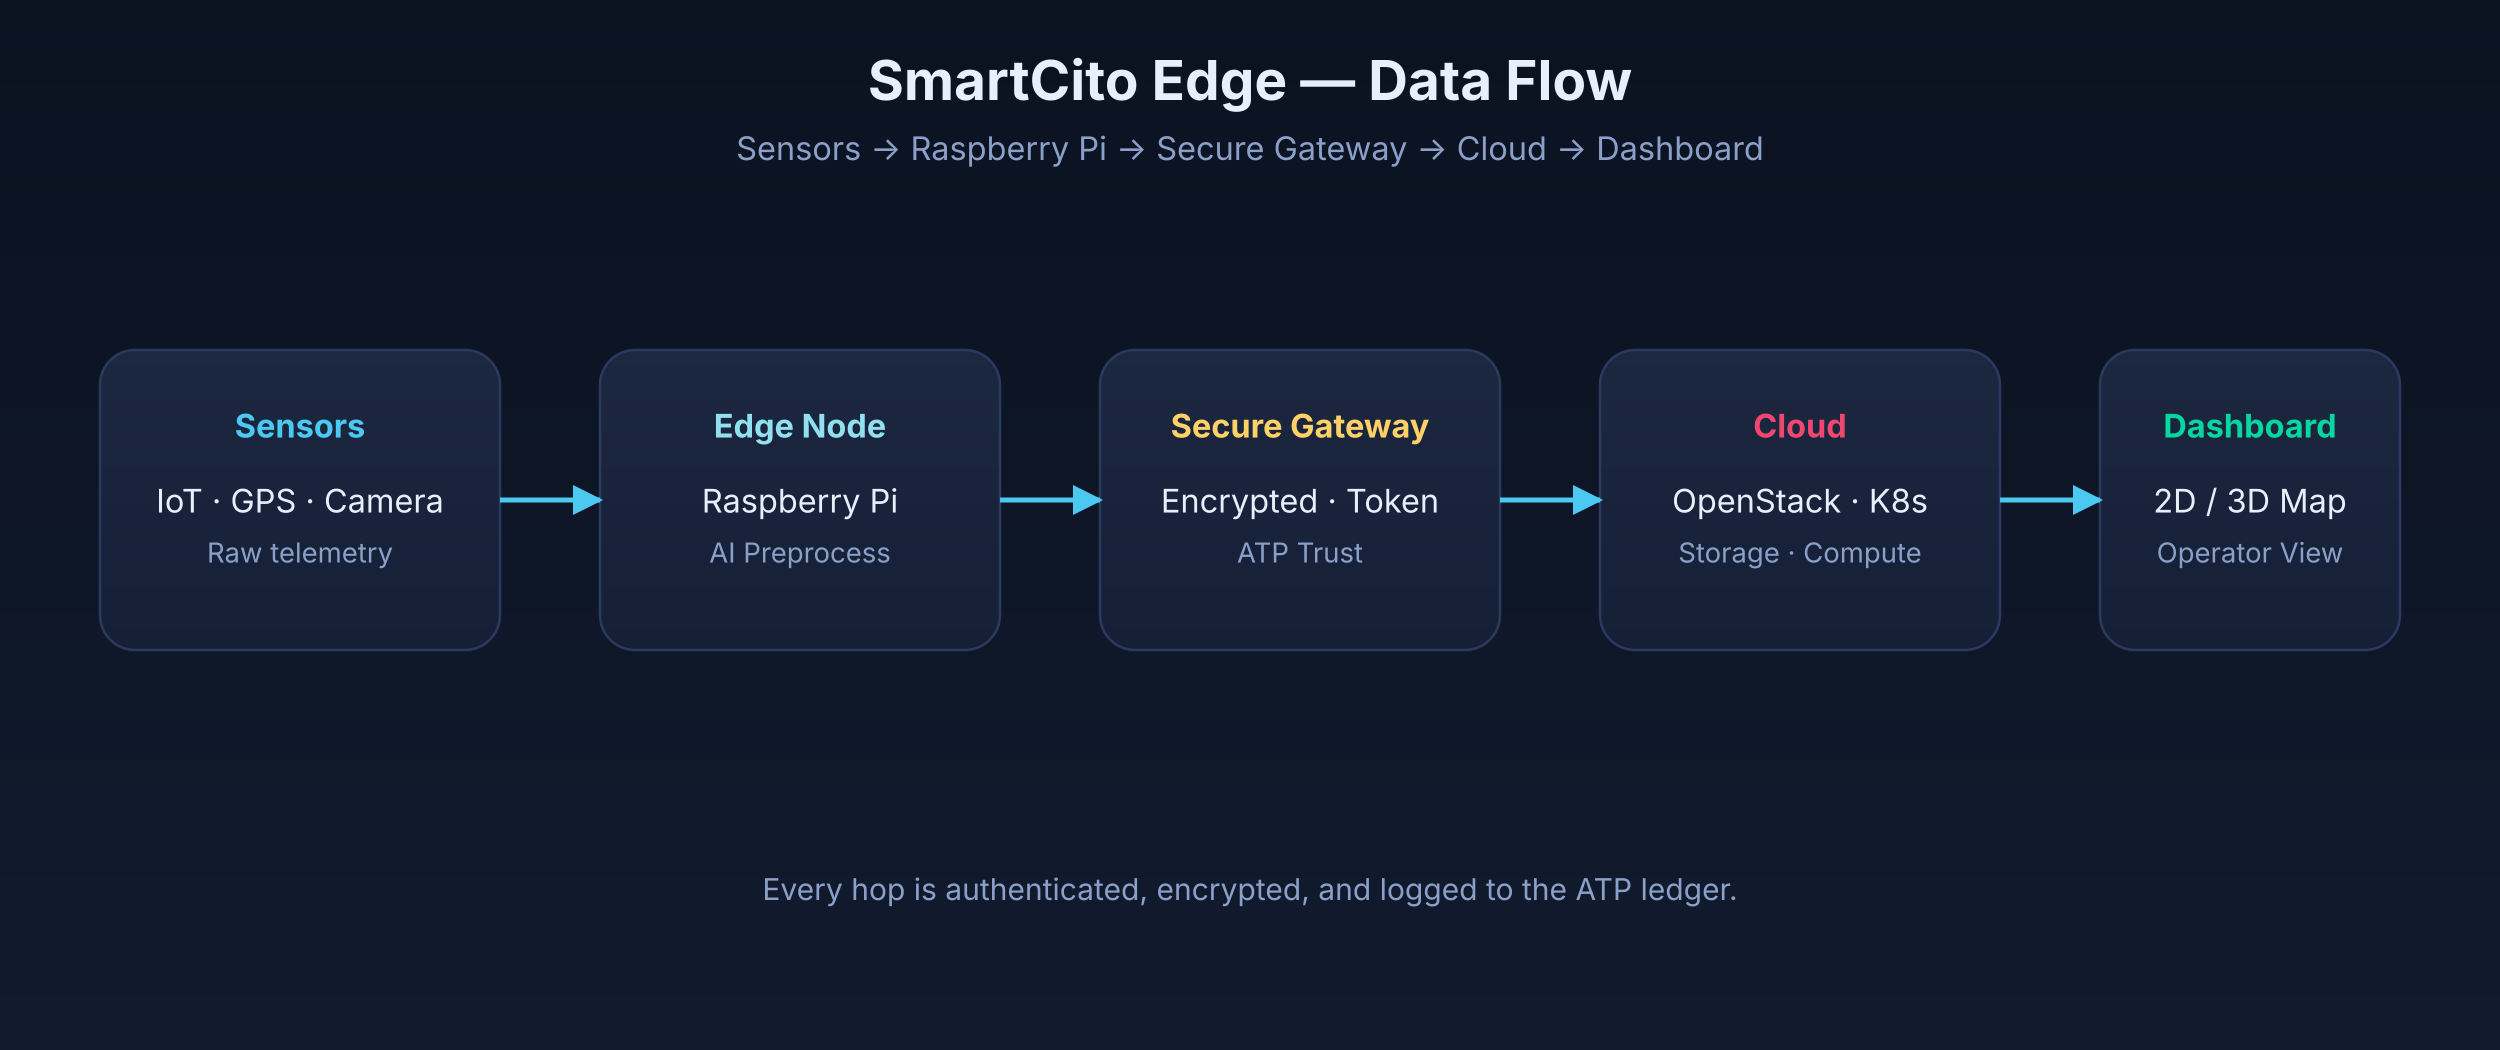
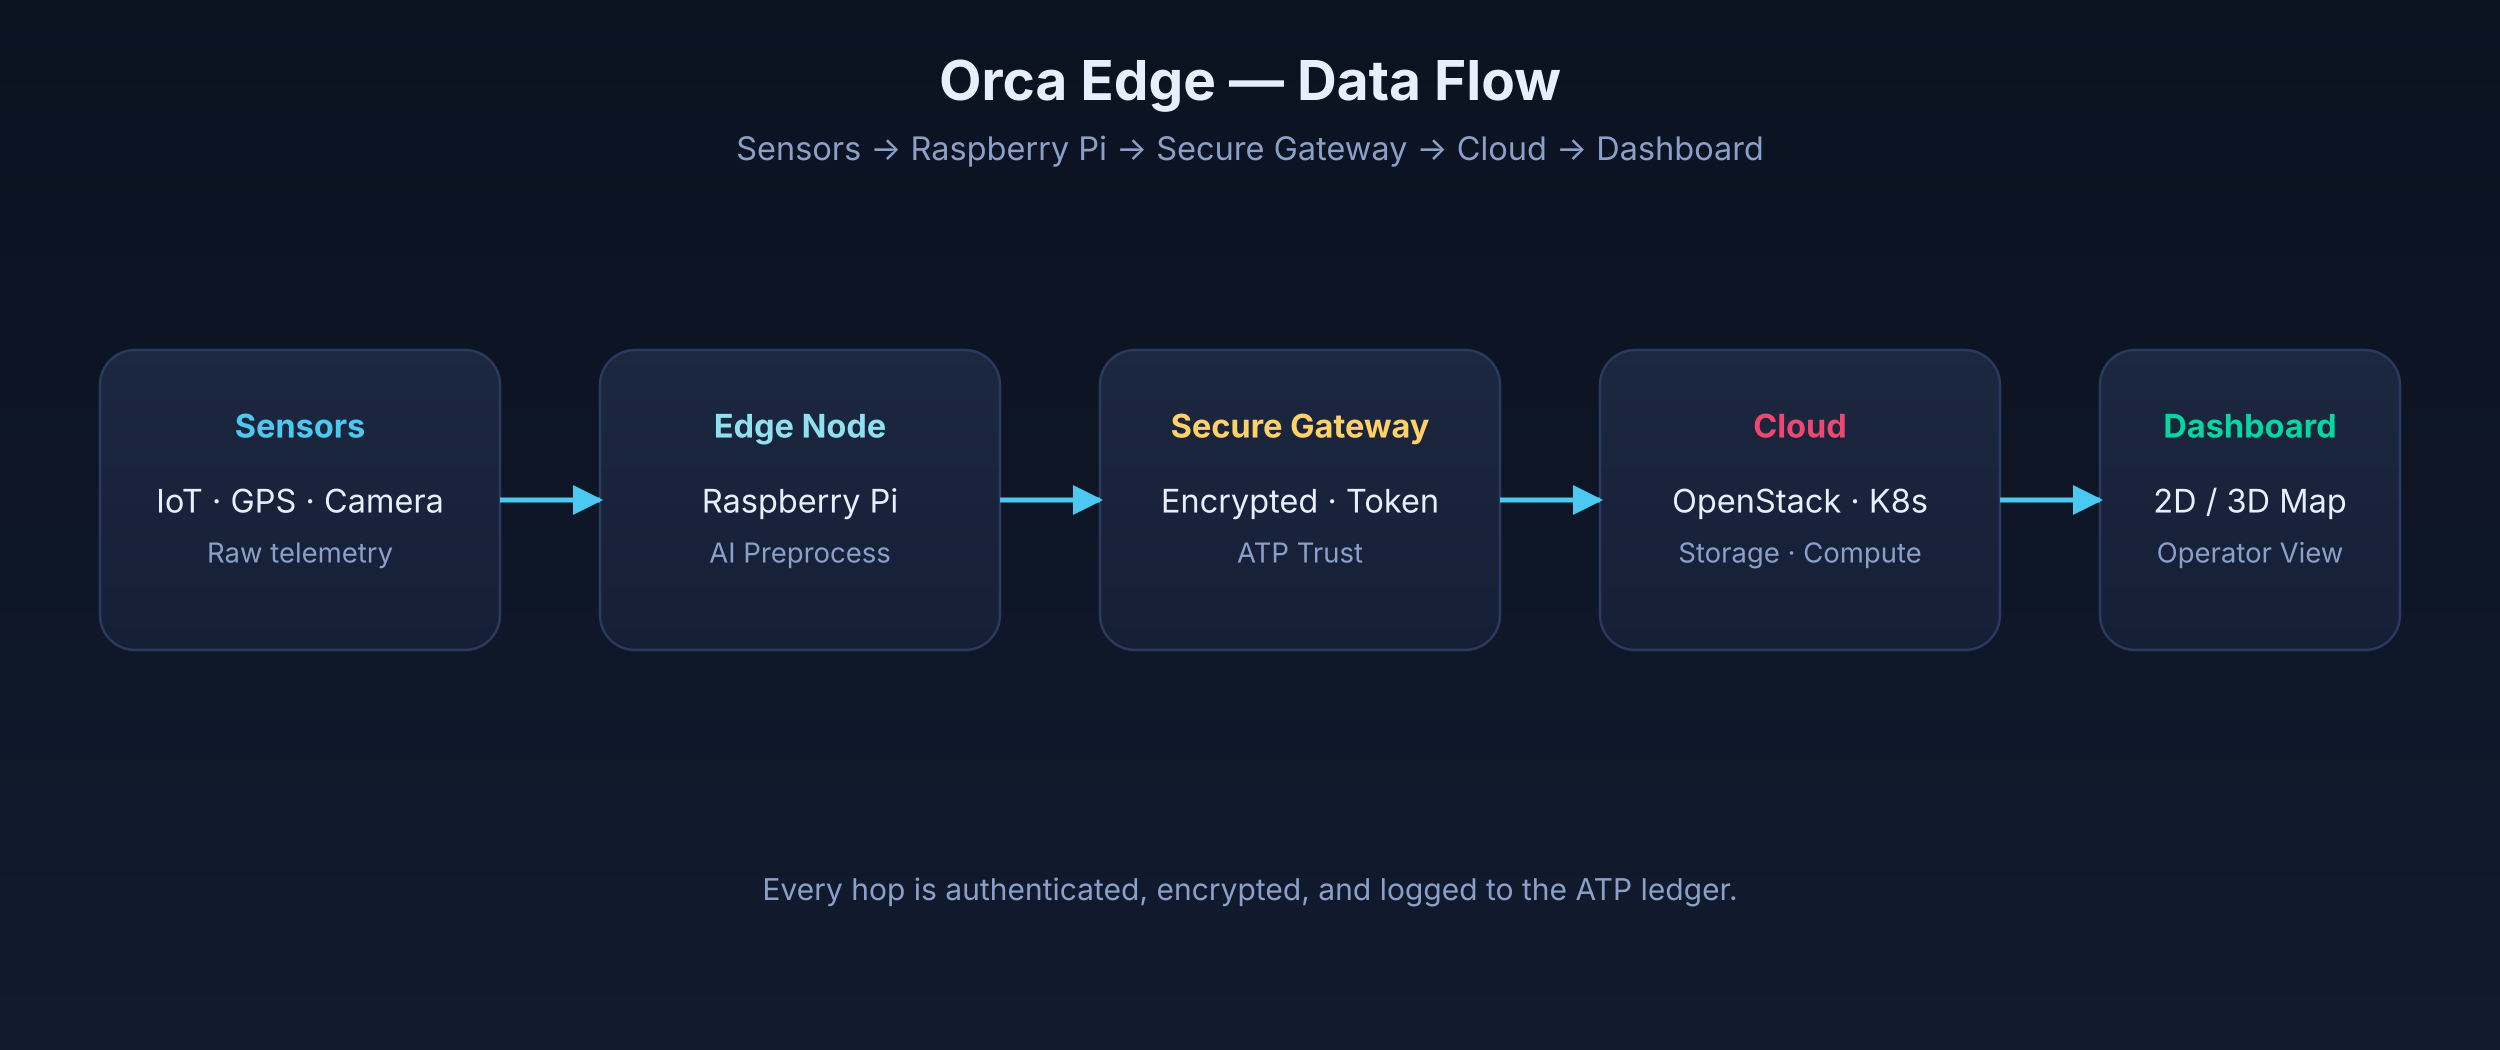
<svg xmlns="http://www.w3.org/2000/svg" viewBox="0 0 1000 420" font-family="Inter, Arial, sans-serif">
  <defs>
    <linearGradient id="bg2" x1="0" y1="0" x2="0" y2="1">
      <stop offset="0%" stop-color="#0b1220" />
      <stop offset="100%" stop-color="#111b2e" />
    </linearGradient>
    <linearGradient id="card2" x1="0" y1="0" x2="0" y2="1">
      <stop offset="0%" stop-color="#1c2740" />
      <stop offset="100%" stop-color="#152037" />
    </linearGradient>
    <marker id="arrow2" viewBox="0 0 10 10" refX="9" refY="5" markerWidth="6" markerHeight="6" orient="auto">
      <path d="M0,0 L10,5 L0,10 z" fill="#4cc9f0" />
    </marker>
  </defs>
  <rect width="1000" height="420" fill="url(#bg2)" />
  <text x="500" y="40" text-anchor="middle" fill="#e7eefc" font-size="22" font-weight="700">
-     SmartCito Edge — Data Flow
+     Orca Edge — Data Flow
  </text>
  <text x="500" y="64" text-anchor="middle" fill="#8aa0c8" font-size="13">
    Sensors → Raspberry Pi → Secure Gateway → Cloud → Dashboard
  </text>
  <g font-size="13" fill="#e7eefc">
    <rect x="40" y="140" width="160" height="120" rx="14" fill="url(#card2)" stroke="#2a3a5e" />
    <text x="120" y="175" text-anchor="middle" fill="#4cc9f0" font-weight="700">Sensors</text>
    <text x="120" y="205" text-anchor="middle">IoT · GPS · Camera</text>
    <text x="120" y="225" text-anchor="middle" fill="#8aa0c8" font-size="11">Raw telemetry</text>
    <rect x="240" y="140" width="160" height="120" rx="14" fill="url(#card2)" stroke="#2a3a5e" />
    <text x="320" y="175" text-anchor="middle" fill="#90e0ef" font-weight="700">Edge Node</text>
    <text x="320" y="205" text-anchor="middle">Raspberry Pi</text>
    <text x="320" y="225" text-anchor="middle" fill="#8aa0c8" font-size="11">AI Preprocess</text>
    <rect x="440" y="140" width="160" height="120" rx="14" fill="url(#card2)" stroke="#2a3a5e" />
    <text x="520" y="175" text-anchor="middle" fill="#ffd166" font-weight="700">Secure Gateway</text>
    <text x="520" y="205" text-anchor="middle">Encrypted · Token</text>
    <text x="520" y="225" text-anchor="middle" fill="#8aa0c8" font-size="11">ATP Trust</text>
    <rect x="640" y="140" width="160" height="120" rx="14" fill="url(#card2)" stroke="#2a3a5e" />
    <text x="720" y="175" text-anchor="middle" fill="#ef476f" font-weight="700">Cloud</text>
    <text x="720" y="205" text-anchor="middle">OpenStack · K8s</text>
    <text x="720" y="225" text-anchor="middle" fill="#8aa0c8" font-size="11">Storage · Compute</text>
    <rect x="840" y="140" width="120" height="120" rx="14" fill="url(#card2)" stroke="#2a3a5e" />
    <text x="900" y="175" text-anchor="middle" fill="#06d6a0" font-weight="700">Dashboard</text>
    <text x="900" y="205" text-anchor="middle">2D / 3D Map</text>
    <text x="900" y="225" text-anchor="middle" fill="#8aa0c8" font-size="11">Operator View</text>
  </g>
  <g stroke="#4cc9f0" stroke-width="2" fill="none" marker-end="url(#arrow2)">
    <path d="M200 200 L 240 200" />
    <path d="M400 200 L 440 200" />
    <path d="M600 200 L 640 200" />
    <path d="M800 200 L 840 200" />
  </g>
  <text x="500" y="360" text-anchor="middle" fill="#8aa0c8" font-size="12">
    Every hop is authenticated, encrypted, and logged to the ATP ledger.
  </text>
</svg>
